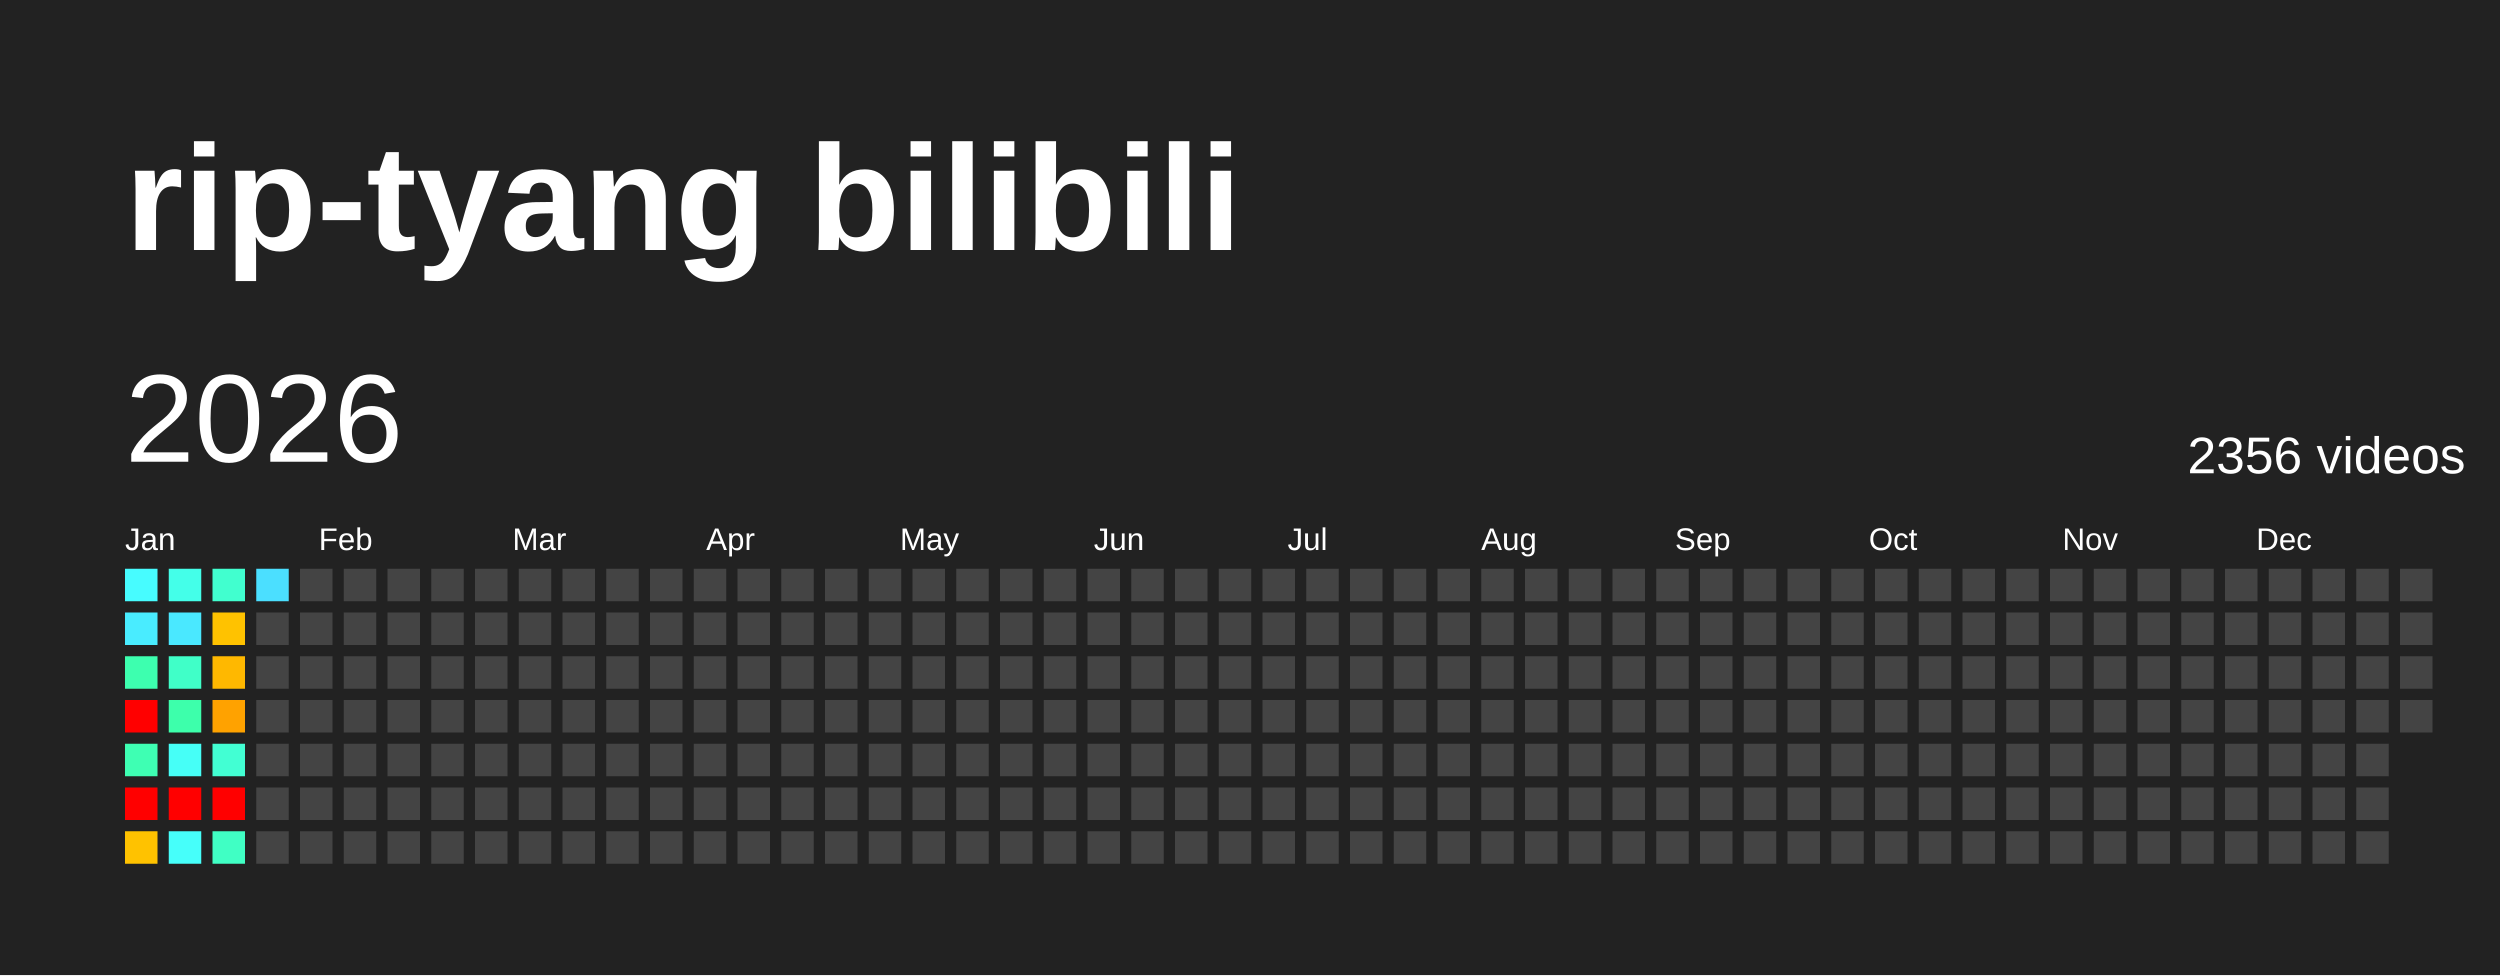
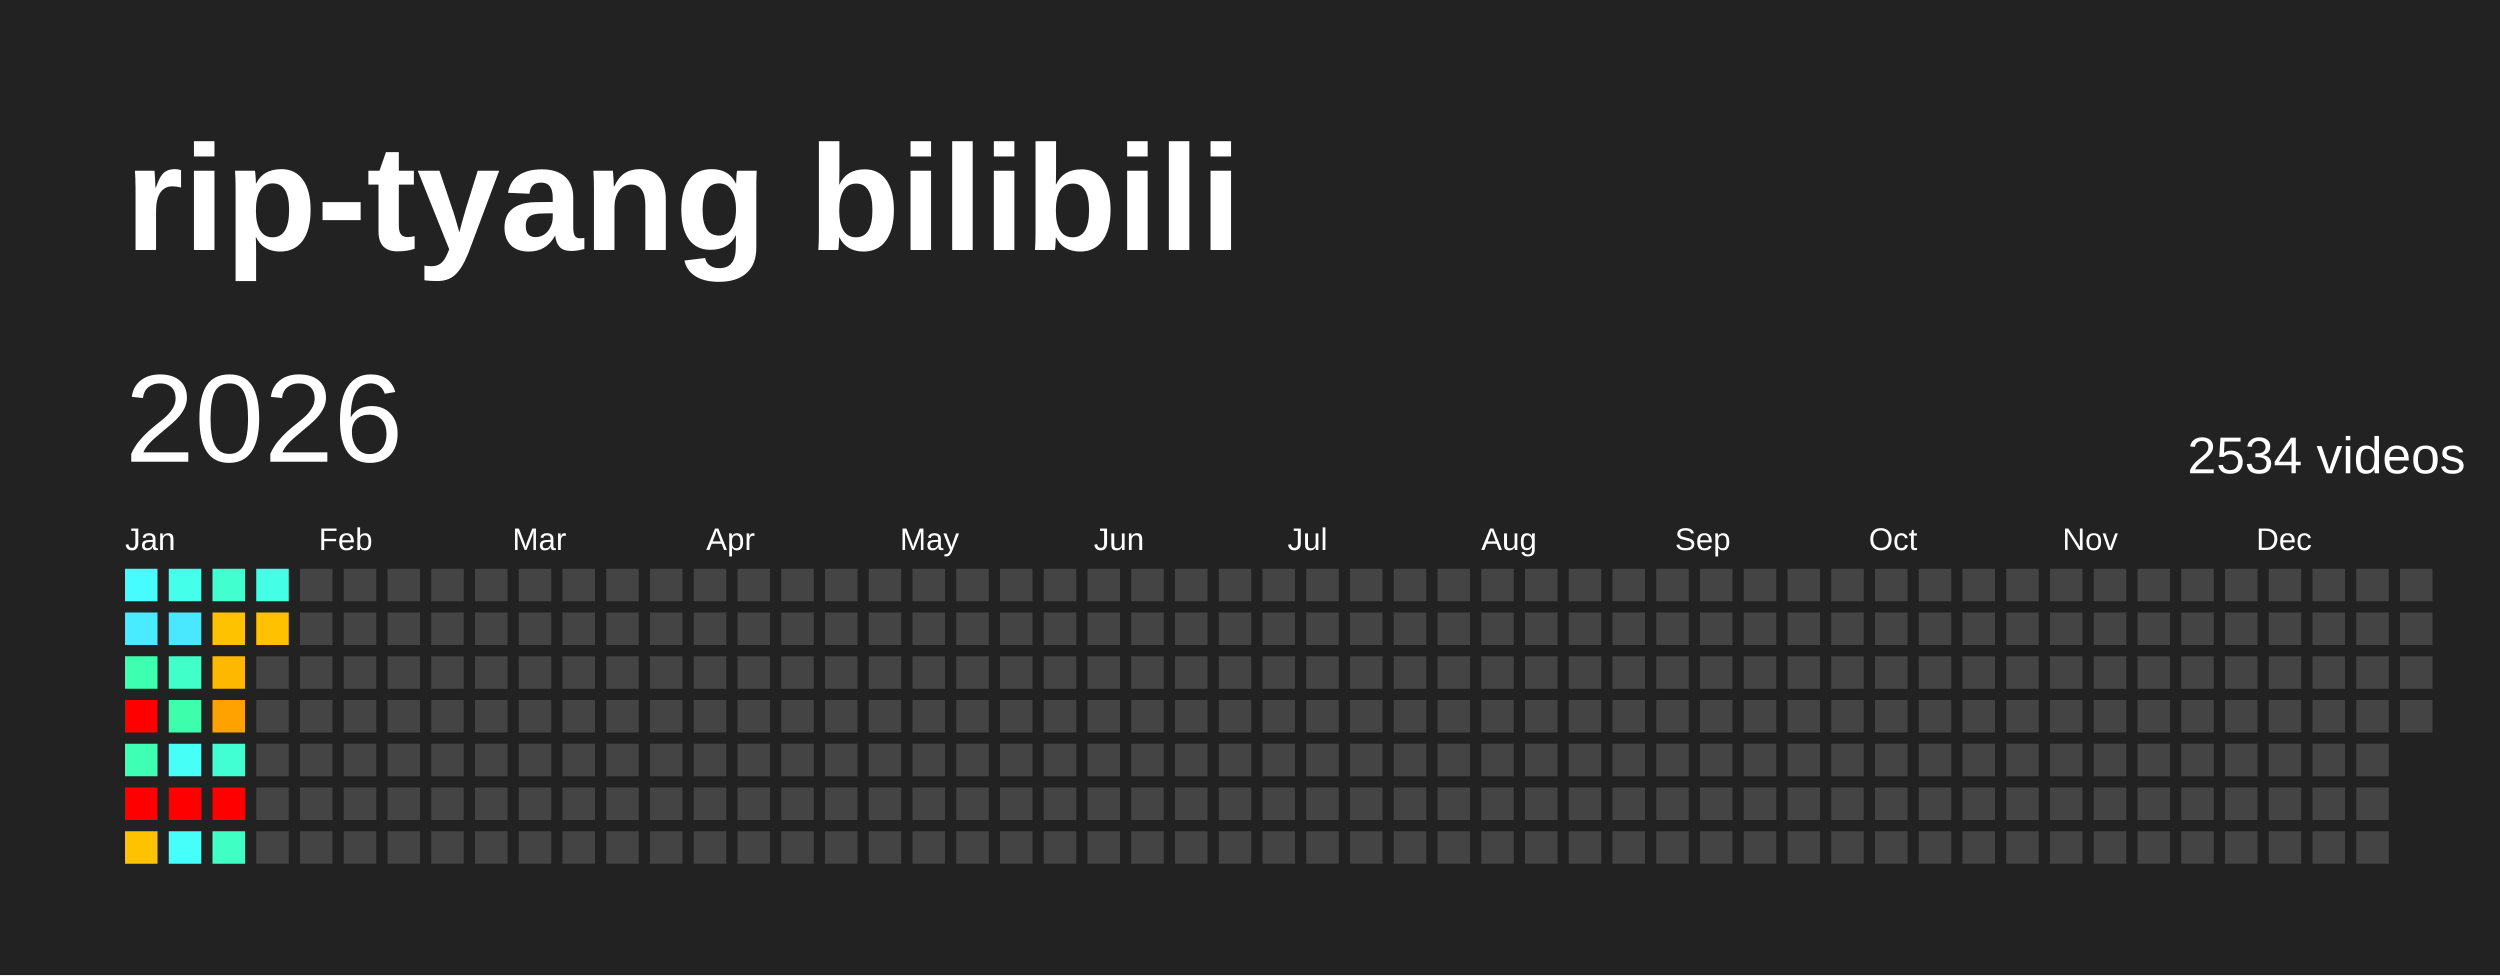
<svg xmlns="http://www.w3.org/2000/svg" baseProfile="full" height="78mm" version="1.1" viewBox="0,0,200,78" width="200mm">
  <defs />
  <rect fill="#222222" height="78" width="200" x="0" y="0" />
  <text fill="#FFFFFF" style="font-size:12px; font-family:Arial; font-weight:bold;" x="10" y="20">rip-tyang bilibili</text>
  <text dominant-baseline="hanging" fill="#FFFFFF" style="font-size:10.0px; font-family:Arial;" x="10" y="30">2026</text>
-   <text dominant-baseline="hanging" fill="#FFFFFF" style="font-size:4.125px; font-family:Arial;" x="175" y="35">2356 videos</text>
+   <text dominant-baseline="hanging" fill="#FFFFFF" style="font-size:4.125px; font-family:Arial;" x="175" y="35">2534 videos</text>
  <text fill="#FFFFFF" style="font-size:2.5px; font-family:Arial" x="10.0" y="44">Jan</text>
  <text fill="#FFFFFF" style="font-size:2.5px; font-family:Arial" x="25.5" y="44">Feb</text>
  <text fill="#FFFFFF" style="font-size:2.5px; font-family:Arial" x="41.0" y="44">Mar</text>
  <text fill="#FFFFFF" style="font-size:2.5px; font-family:Arial" x="56.5" y="44">Apr</text>
  <text fill="#FFFFFF" style="font-size:2.5px; font-family:Arial" x="72.0" y="44">May</text>
  <text fill="#FFFFFF" style="font-size:2.5px; font-family:Arial" x="87.5" y="44">Jun</text>
  <text fill="#FFFFFF" style="font-size:2.5px; font-family:Arial" x="103.0" y="44">Jul</text>
  <text fill="#FFFFFF" style="font-size:2.5px; font-family:Arial" x="118.5" y="44">Aug</text>
  <text fill="#FFFFFF" style="font-size:2.5px; font-family:Arial" x="134.0" y="44">Sep</text>
  <text fill="#FFFFFF" style="font-size:2.5px; font-family:Arial" x="149.5" y="44">Oct</text>
  <text fill="#FFFFFF" style="font-size:2.5px; font-family:Arial" x="165.0" y="44">Nov</text>
  <text fill="#FFFFFF" style="font-size:2.5px; font-family:Arial" x="180.5" y="44">Dec</text>
  <rect fill="#47fcff" height="2.6" width="2.6" x="10.0" y="45.5" />
  <rect fill="#49ecff" height="2.6" width="2.6" x="10.0" y="49.0" />
  <rect fill="#3dffaf" height="2.6" width="2.6" x="10.0" y="52.5" />
  <rect fill="red" height="2.6" width="2.6" x="10.0" y="56.0" />
  <rect fill="#3effb3" height="2.6" width="2.6" x="10.0" y="59.5" />
  <rect fill="red" height="2.6" width="2.6" x="10.0" y="63.0" />
  <rect fill="#ffc200" height="2.6" width="2.6" x="10.0" y="66.5" />
  <rect fill="#44ffe9" height="2.6" width="2.6" x="13.5" y="45.5" />
  <rect fill="#4ae8ff" height="2.6" width="2.6" x="13.5" y="49.0" />
  <rect fill="#40ffc8" height="2.6" width="2.6" x="13.5" y="52.5" />
  <rect fill="#3dffab" height="2.6" width="2.6" x="13.5" y="56.0" />
  <rect fill="#46fff7" height="2.6" width="2.6" x="13.5" y="59.5" />
  <rect fill="red" height="2.6" width="2.6" x="13.5" y="63.0" />
  <rect fill="#46fffa" height="2.6" width="2.6" x="13.5" y="66.5" />
  <rect fill="#41ffcf" height="2.6" width="2.6" x="17.0" y="45.5" />
  <rect fill="#ffc200" height="2.6" width="2.6" x="17.0" y="49.0" />
  <rect fill="#ffb800" height="2.6" width="2.6" x="17.0" y="52.5" />
  <rect fill="#ffa200" height="2.6" width="2.6" x="17.0" y="56.0" />
  <rect fill="#42ffd3" height="2.6" width="2.6" x="17.0" y="59.5" />
  <rect fill="red" height="2.6" width="2.6" x="17.0" y="63.0" />
  <rect fill="#40ffc4" height="2.6" width="2.6" x="17.0" y="66.5" />
-   <rect fill="#4bdfff" height="2.6" width="2.6" x="20.5" y="45.5" />
-   <rect fill="#444444" height="2.6" width="2.6" x="20.5" y="49.0" />
+   <rect fill="#44ffe6" height="2.6" width="2.6" x="20.5" y="45.5" />
+   <rect fill="#ffc100" height="2.6" width="2.6" x="20.5" y="49.0" />
  <rect fill="#444444" height="2.6" width="2.6" x="20.5" y="52.5" />
  <rect fill="#444444" height="2.6" width="2.6" x="20.5" y="56.0" />
  <rect fill="#444444" height="2.6" width="2.6" x="20.5" y="59.5" />
  <rect fill="#444444" height="2.6" width="2.6" x="20.5" y="63.0" />
  <rect fill="#444444" height="2.6" width="2.6" x="20.5" y="66.5" />
  <rect fill="#444444" height="2.6" width="2.6" x="24.0" y="45.5" />
  <rect fill="#444444" height="2.6" width="2.6" x="24.0" y="49.0" />
  <rect fill="#444444" height="2.6" width="2.6" x="24.0" y="52.5" />
  <rect fill="#444444" height="2.6" width="2.6" x="24.0" y="56.0" />
  <rect fill="#444444" height="2.6" width="2.6" x="24.0" y="59.5" />
  <rect fill="#444444" height="2.6" width="2.6" x="24.0" y="63.0" />
  <rect fill="#444444" height="2.6" width="2.6" x="24.0" y="66.5" />
  <rect fill="#444444" height="2.6" width="2.6" x="27.5" y="45.5" />
  <rect fill="#444444" height="2.6" width="2.6" x="27.5" y="49.0" />
  <rect fill="#444444" height="2.6" width="2.6" x="27.5" y="52.5" />
  <rect fill="#444444" height="2.6" width="2.6" x="27.5" y="56.0" />
  <rect fill="#444444" height="2.6" width="2.6" x="27.5" y="59.5" />
  <rect fill="#444444" height="2.6" width="2.6" x="27.5" y="63.0" />
  <rect fill="#444444" height="2.6" width="2.6" x="27.5" y="66.5" />
  <rect fill="#444444" height="2.6" width="2.6" x="31.0" y="45.5" />
  <rect fill="#444444" height="2.6" width="2.6" x="31.0" y="49.0" />
  <rect fill="#444444" height="2.6" width="2.6" x="31.0" y="52.5" />
  <rect fill="#444444" height="2.6" width="2.6" x="31.0" y="56.0" />
  <rect fill="#444444" height="2.6" width="2.6" x="31.0" y="59.5" />
  <rect fill="#444444" height="2.6" width="2.6" x="31.0" y="63.0" />
  <rect fill="#444444" height="2.6" width="2.6" x="31.0" y="66.5" />
  <rect fill="#444444" height="2.6" width="2.6" x="34.5" y="45.5" />
  <rect fill="#444444" height="2.6" width="2.6" x="34.5" y="49.0" />
  <rect fill="#444444" height="2.6" width="2.6" x="34.5" y="52.5" />
  <rect fill="#444444" height="2.6" width="2.6" x="34.5" y="56.0" />
  <rect fill="#444444" height="2.6" width="2.6" x="34.5" y="59.5" />
  <rect fill="#444444" height="2.6" width="2.6" x="34.5" y="63.0" />
  <rect fill="#444444" height="2.6" width="2.6" x="34.5" y="66.5" />
  <rect fill="#444444" height="2.6" width="2.6" x="38.0" y="45.5" />
  <rect fill="#444444" height="2.6" width="2.6" x="38.0" y="49.0" />
  <rect fill="#444444" height="2.6" width="2.6" x="38.0" y="52.5" />
  <rect fill="#444444" height="2.6" width="2.6" x="38.0" y="56.0" />
  <rect fill="#444444" height="2.6" width="2.6" x="38.0" y="59.5" />
  <rect fill="#444444" height="2.6" width="2.6" x="38.0" y="63.0" />
  <rect fill="#444444" height="2.6" width="2.6" x="38.0" y="66.5" />
  <rect fill="#444444" height="2.6" width="2.6" x="41.5" y="45.5" />
  <rect fill="#444444" height="2.6" width="2.6" x="41.5" y="49.0" />
  <rect fill="#444444" height="2.6" width="2.6" x="41.5" y="52.5" />
  <rect fill="#444444" height="2.6" width="2.6" x="41.5" y="56.0" />
  <rect fill="#444444" height="2.6" width="2.6" x="41.5" y="59.5" />
  <rect fill="#444444" height="2.6" width="2.6" x="41.5" y="63.0" />
  <rect fill="#444444" height="2.6" width="2.6" x="41.5" y="66.5" />
  <rect fill="#444444" height="2.6" width="2.6" x="45.0" y="45.5" />
  <rect fill="#444444" height="2.6" width="2.6" x="45.0" y="49.0" />
  <rect fill="#444444" height="2.6" width="2.6" x="45.0" y="52.5" />
  <rect fill="#444444" height="2.6" width="2.6" x="45.0" y="56.0" />
  <rect fill="#444444" height="2.6" width="2.6" x="45.0" y="59.5" />
  <rect fill="#444444" height="2.6" width="2.6" x="45.0" y="63.0" />
  <rect fill="#444444" height="2.6" width="2.6" x="45.0" y="66.5" />
  <rect fill="#444444" height="2.6" width="2.6" x="48.5" y="45.5" />
  <rect fill="#444444" height="2.6" width="2.6" x="48.5" y="49.0" />
  <rect fill="#444444" height="2.6" width="2.6" x="48.5" y="52.5" />
  <rect fill="#444444" height="2.6" width="2.6" x="48.5" y="56.0" />
  <rect fill="#444444" height="2.6" width="2.6" x="48.5" y="59.5" />
  <rect fill="#444444" height="2.6" width="2.6" x="48.5" y="63.0" />
  <rect fill="#444444" height="2.6" width="2.6" x="48.5" y="66.5" />
  <rect fill="#444444" height="2.6" width="2.6" x="52.0" y="45.5" />
  <rect fill="#444444" height="2.6" width="2.6" x="52.0" y="49.0" />
  <rect fill="#444444" height="2.6" width="2.6" x="52.0" y="52.5" />
  <rect fill="#444444" height="2.6" width="2.6" x="52.0" y="56.0" />
  <rect fill="#444444" height="2.6" width="2.6" x="52.0" y="59.5" />
  <rect fill="#444444" height="2.6" width="2.6" x="52.0" y="63.0" />
  <rect fill="#444444" height="2.6" width="2.6" x="52.0" y="66.5" />
  <rect fill="#444444" height="2.6" width="2.6" x="55.5" y="45.5" />
  <rect fill="#444444" height="2.6" width="2.6" x="55.5" y="49.0" />
  <rect fill="#444444" height="2.6" width="2.6" x="55.5" y="52.5" />
  <rect fill="#444444" height="2.6" width="2.6" x="55.5" y="56.0" />
  <rect fill="#444444" height="2.6" width="2.6" x="55.5" y="59.5" />
  <rect fill="#444444" height="2.6" width="2.6" x="55.5" y="63.0" />
  <rect fill="#444444" height="2.6" width="2.6" x="55.5" y="66.5" />
  <rect fill="#444444" height="2.6" width="2.6" x="59.0" y="45.5" />
  <rect fill="#444444" height="2.6" width="2.6" x="59.0" y="49.0" />
  <rect fill="#444444" height="2.6" width="2.6" x="59.0" y="52.5" />
  <rect fill="#444444" height="2.6" width="2.6" x="59.0" y="56.0" />
  <rect fill="#444444" height="2.6" width="2.6" x="59.0" y="59.5" />
  <rect fill="#444444" height="2.6" width="2.6" x="59.0" y="63.0" />
  <rect fill="#444444" height="2.6" width="2.6" x="59.0" y="66.5" />
  <rect fill="#444444" height="2.6" width="2.6" x="62.5" y="45.5" />
  <rect fill="#444444" height="2.6" width="2.6" x="62.5" y="49.0" />
  <rect fill="#444444" height="2.6" width="2.6" x="62.5" y="52.5" />
  <rect fill="#444444" height="2.6" width="2.6" x="62.5" y="56.0" />
  <rect fill="#444444" height="2.6" width="2.6" x="62.5" y="59.5" />
  <rect fill="#444444" height="2.6" width="2.6" x="62.5" y="63.0" />
  <rect fill="#444444" height="2.6" width="2.6" x="62.5" y="66.5" />
  <rect fill="#444444" height="2.6" width="2.6" x="66.0" y="45.5" />
  <rect fill="#444444" height="2.6" width="2.6" x="66.0" y="49.0" />
  <rect fill="#444444" height="2.6" width="2.6" x="66.0" y="52.5" />
  <rect fill="#444444" height="2.6" width="2.6" x="66.0" y="56.0" />
  <rect fill="#444444" height="2.6" width="2.6" x="66.0" y="59.5" />
  <rect fill="#444444" height="2.6" width="2.6" x="66.0" y="63.0" />
  <rect fill="#444444" height="2.6" width="2.6" x="66.0" y="66.5" />
  <rect fill="#444444" height="2.6" width="2.6" x="69.5" y="45.5" />
  <rect fill="#444444" height="2.6" width="2.6" x="69.5" y="49.0" />
  <rect fill="#444444" height="2.6" width="2.6" x="69.5" y="52.5" />
  <rect fill="#444444" height="2.6" width="2.6" x="69.5" y="56.0" />
  <rect fill="#444444" height="2.6" width="2.6" x="69.5" y="59.5" />
  <rect fill="#444444" height="2.6" width="2.6" x="69.5" y="63.0" />
  <rect fill="#444444" height="2.6" width="2.6" x="69.5" y="66.5" />
  <rect fill="#444444" height="2.6" width="2.6" x="73.0" y="45.5" />
  <rect fill="#444444" height="2.6" width="2.6" x="73.0" y="49.0" />
  <rect fill="#444444" height="2.6" width="2.6" x="73.0" y="52.5" />
  <rect fill="#444444" height="2.6" width="2.6" x="73.0" y="56.0" />
  <rect fill="#444444" height="2.6" width="2.6" x="73.0" y="59.5" />
  <rect fill="#444444" height="2.6" width="2.6" x="73.0" y="63.0" />
  <rect fill="#444444" height="2.6" width="2.6" x="73.0" y="66.5" />
  <rect fill="#444444" height="2.6" width="2.6" x="76.5" y="45.5" />
  <rect fill="#444444" height="2.6" width="2.6" x="76.5" y="49.0" />
  <rect fill="#444444" height="2.6" width="2.6" x="76.5" y="52.5" />
  <rect fill="#444444" height="2.6" width="2.6" x="76.5" y="56.0" />
  <rect fill="#444444" height="2.6" width="2.6" x="76.5" y="59.5" />
  <rect fill="#444444" height="2.6" width="2.6" x="76.5" y="63.0" />
  <rect fill="#444444" height="2.6" width="2.6" x="76.5" y="66.5" />
  <rect fill="#444444" height="2.6" width="2.6" x="80.0" y="45.5" />
  <rect fill="#444444" height="2.6" width="2.6" x="80.0" y="49.0" />
  <rect fill="#444444" height="2.6" width="2.6" x="80.0" y="52.5" />
  <rect fill="#444444" height="2.6" width="2.6" x="80.0" y="56.0" />
  <rect fill="#444444" height="2.6" width="2.6" x="80.0" y="59.5" />
  <rect fill="#444444" height="2.6" width="2.6" x="80.0" y="63.0" />
  <rect fill="#444444" height="2.6" width="2.6" x="80.0" y="66.5" />
  <rect fill="#444444" height="2.6" width="2.6" x="83.5" y="45.5" />
  <rect fill="#444444" height="2.6" width="2.6" x="83.5" y="49.0" />
  <rect fill="#444444" height="2.6" width="2.6" x="83.5" y="52.5" />
  <rect fill="#444444" height="2.6" width="2.6" x="83.5" y="56.0" />
  <rect fill="#444444" height="2.6" width="2.6" x="83.5" y="59.5" />
  <rect fill="#444444" height="2.6" width="2.6" x="83.5" y="63.0" />
  <rect fill="#444444" height="2.6" width="2.6" x="83.5" y="66.5" />
  <rect fill="#444444" height="2.6" width="2.6" x="87.0" y="45.5" />
  <rect fill="#444444" height="2.6" width="2.6" x="87.0" y="49.0" />
  <rect fill="#444444" height="2.6" width="2.6" x="87.0" y="52.5" />
  <rect fill="#444444" height="2.6" width="2.6" x="87.0" y="56.0" />
  <rect fill="#444444" height="2.6" width="2.6" x="87.0" y="59.5" />
  <rect fill="#444444" height="2.6" width="2.6" x="87.0" y="63.0" />
  <rect fill="#444444" height="2.6" width="2.6" x="87.0" y="66.5" />
  <rect fill="#444444" height="2.6" width="2.6" x="90.5" y="45.5" />
  <rect fill="#444444" height="2.6" width="2.6" x="90.5" y="49.0" />
  <rect fill="#444444" height="2.6" width="2.6" x="90.5" y="52.5" />
  <rect fill="#444444" height="2.6" width="2.6" x="90.5" y="56.0" />
  <rect fill="#444444" height="2.6" width="2.6" x="90.5" y="59.5" />
  <rect fill="#444444" height="2.6" width="2.6" x="90.5" y="63.0" />
  <rect fill="#444444" height="2.6" width="2.6" x="90.5" y="66.5" />
  <rect fill="#444444" height="2.6" width="2.6" x="94.0" y="45.5" />
  <rect fill="#444444" height="2.6" width="2.6" x="94.0" y="49.0" />
  <rect fill="#444444" height="2.6" width="2.6" x="94.0" y="52.5" />
  <rect fill="#444444" height="2.6" width="2.6" x="94.0" y="56.0" />
  <rect fill="#444444" height="2.6" width="2.6" x="94.0" y="59.5" />
  <rect fill="#444444" height="2.6" width="2.6" x="94.0" y="63.0" />
  <rect fill="#444444" height="2.6" width="2.6" x="94.0" y="66.5" />
  <rect fill="#444444" height="2.6" width="2.6" x="97.5" y="45.5" />
  <rect fill="#444444" height="2.6" width="2.6" x="97.5" y="49.0" />
  <rect fill="#444444" height="2.6" width="2.6" x="97.5" y="52.5" />
  <rect fill="#444444" height="2.6" width="2.6" x="97.5" y="56.0" />
  <rect fill="#444444" height="2.6" width="2.6" x="97.5" y="59.5" />
  <rect fill="#444444" height="2.6" width="2.6" x="97.5" y="63.0" />
  <rect fill="#444444" height="2.6" width="2.6" x="97.5" y="66.5" />
  <rect fill="#444444" height="2.6" width="2.6" x="101.0" y="45.5" />
  <rect fill="#444444" height="2.6" width="2.6" x="101.0" y="49.0" />
  <rect fill="#444444" height="2.6" width="2.6" x="101.0" y="52.5" />
  <rect fill="#444444" height="2.6" width="2.6" x="101.0" y="56.0" />
  <rect fill="#444444" height="2.6" width="2.6" x="101.0" y="59.5" />
  <rect fill="#444444" height="2.6" width="2.6" x="101.0" y="63.0" />
  <rect fill="#444444" height="2.6" width="2.6" x="101.0" y="66.5" />
  <rect fill="#444444" height="2.6" width="2.6" x="104.5" y="45.5" />
  <rect fill="#444444" height="2.6" width="2.6" x="104.5" y="49.0" />
  <rect fill="#444444" height="2.6" width="2.6" x="104.5" y="52.5" />
  <rect fill="#444444" height="2.6" width="2.6" x="104.5" y="56.0" />
  <rect fill="#444444" height="2.6" width="2.6" x="104.5" y="59.5" />
  <rect fill="#444444" height="2.6" width="2.6" x="104.5" y="63.0" />
  <rect fill="#444444" height="2.6" width="2.6" x="104.5" y="66.5" />
  <rect fill="#444444" height="2.6" width="2.6" x="108.0" y="45.5" />
  <rect fill="#444444" height="2.6" width="2.6" x="108.0" y="49.0" />
  <rect fill="#444444" height="2.6" width="2.6" x="108.0" y="52.5" />
  <rect fill="#444444" height="2.6" width="2.6" x="108.0" y="56.0" />
  <rect fill="#444444" height="2.6" width="2.6" x="108.0" y="59.5" />
  <rect fill="#444444" height="2.6" width="2.6" x="108.0" y="63.0" />
  <rect fill="#444444" height="2.6" width="2.6" x="108.0" y="66.5" />
  <rect fill="#444444" height="2.6" width="2.6" x="111.5" y="45.5" />
  <rect fill="#444444" height="2.6" width="2.6" x="111.5" y="49.0" />
  <rect fill="#444444" height="2.6" width="2.6" x="111.5" y="52.5" />
  <rect fill="#444444" height="2.6" width="2.6" x="111.5" y="56.0" />
  <rect fill="#444444" height="2.6" width="2.6" x="111.5" y="59.5" />
  <rect fill="#444444" height="2.6" width="2.6" x="111.5" y="63.0" />
  <rect fill="#444444" height="2.6" width="2.6" x="111.5" y="66.5" />
  <rect fill="#444444" height="2.6" width="2.6" x="115.0" y="45.5" />
  <rect fill="#444444" height="2.6" width="2.6" x="115.0" y="49.0" />
  <rect fill="#444444" height="2.6" width="2.6" x="115.0" y="52.5" />
  <rect fill="#444444" height="2.6" width="2.6" x="115.0" y="56.0" />
  <rect fill="#444444" height="2.6" width="2.6" x="115.0" y="59.5" />
  <rect fill="#444444" height="2.6" width="2.6" x="115.0" y="63.0" />
  <rect fill="#444444" height="2.6" width="2.6" x="115.0" y="66.5" />
  <rect fill="#444444" height="2.6" width="2.6" x="118.5" y="45.5" />
  <rect fill="#444444" height="2.6" width="2.6" x="118.5" y="49.0" />
  <rect fill="#444444" height="2.6" width="2.6" x="118.5" y="52.5" />
  <rect fill="#444444" height="2.6" width="2.6" x="118.5" y="56.0" />
  <rect fill="#444444" height="2.6" width="2.6" x="118.5" y="59.5" />
  <rect fill="#444444" height="2.6" width="2.6" x="118.5" y="63.0" />
  <rect fill="#444444" height="2.6" width="2.6" x="118.5" y="66.5" />
  <rect fill="#444444" height="2.6" width="2.6" x="122.0" y="45.5" />
  <rect fill="#444444" height="2.6" width="2.6" x="122.0" y="49.0" />
  <rect fill="#444444" height="2.6" width="2.6" x="122.0" y="52.5" />
  <rect fill="#444444" height="2.6" width="2.6" x="122.0" y="56.0" />
  <rect fill="#444444" height="2.6" width="2.6" x="122.0" y="59.5" />
  <rect fill="#444444" height="2.6" width="2.6" x="122.0" y="63.0" />
  <rect fill="#444444" height="2.6" width="2.6" x="122.0" y="66.5" />
  <rect fill="#444444" height="2.6" width="2.6" x="125.5" y="45.5" />
  <rect fill="#444444" height="2.6" width="2.6" x="125.5" y="49.0" />
  <rect fill="#444444" height="2.6" width="2.6" x="125.5" y="52.5" />
  <rect fill="#444444" height="2.6" width="2.6" x="125.5" y="56.0" />
  <rect fill="#444444" height="2.6" width="2.6" x="125.5" y="59.5" />
  <rect fill="#444444" height="2.6" width="2.6" x="125.5" y="63.0" />
  <rect fill="#444444" height="2.6" width="2.6" x="125.5" y="66.5" />
  <rect fill="#444444" height="2.6" width="2.6" x="129.0" y="45.5" />
  <rect fill="#444444" height="2.6" width="2.6" x="129.0" y="49.0" />
  <rect fill="#444444" height="2.6" width="2.6" x="129.0" y="52.5" />
  <rect fill="#444444" height="2.6" width="2.6" x="129.0" y="56.0" />
  <rect fill="#444444" height="2.6" width="2.6" x="129.0" y="59.5" />
  <rect fill="#444444" height="2.6" width="2.6" x="129.0" y="63.0" />
  <rect fill="#444444" height="2.6" width="2.6" x="129.0" y="66.5" />
  <rect fill="#444444" height="2.6" width="2.6" x="132.5" y="45.5" />
  <rect fill="#444444" height="2.6" width="2.6" x="132.5" y="49.0" />
  <rect fill="#444444" height="2.6" width="2.6" x="132.5" y="52.5" />
  <rect fill="#444444" height="2.6" width="2.6" x="132.5" y="56.0" />
  <rect fill="#444444" height="2.6" width="2.6" x="132.5" y="59.5" />
  <rect fill="#444444" height="2.6" width="2.6" x="132.5" y="63.0" />
  <rect fill="#444444" height="2.6" width="2.6" x="132.5" y="66.5" />
  <rect fill="#444444" height="2.6" width="2.6" x="136.0" y="45.5" />
  <rect fill="#444444" height="2.6" width="2.6" x="136.0" y="49.0" />
  <rect fill="#444444" height="2.6" width="2.6" x="136.0" y="52.5" />
  <rect fill="#444444" height="2.6" width="2.6" x="136.0" y="56.0" />
  <rect fill="#444444" height="2.6" width="2.6" x="136.0" y="59.5" />
  <rect fill="#444444" height="2.6" width="2.6" x="136.0" y="63.0" />
  <rect fill="#444444" height="2.6" width="2.6" x="136.0" y="66.5" />
  <rect fill="#444444" height="2.6" width="2.6" x="139.5" y="45.5" />
  <rect fill="#444444" height="2.6" width="2.6" x="139.5" y="49.0" />
  <rect fill="#444444" height="2.6" width="2.6" x="139.5" y="52.5" />
  <rect fill="#444444" height="2.6" width="2.6" x="139.5" y="56.0" />
  <rect fill="#444444" height="2.6" width="2.6" x="139.5" y="59.5" />
  <rect fill="#444444" height="2.6" width="2.6" x="139.5" y="63.0" />
  <rect fill="#444444" height="2.6" width="2.6" x="139.5" y="66.5" />
  <rect fill="#444444" height="2.6" width="2.6" x="143.0" y="45.5" />
  <rect fill="#444444" height="2.6" width="2.6" x="143.0" y="49.0" />
  <rect fill="#444444" height="2.6" width="2.6" x="143.0" y="52.5" />
  <rect fill="#444444" height="2.6" width="2.6" x="143.0" y="56.0" />
  <rect fill="#444444" height="2.6" width="2.6" x="143.0" y="59.5" />
  <rect fill="#444444" height="2.6" width="2.6" x="143.0" y="63.0" />
  <rect fill="#444444" height="2.6" width="2.6" x="143.0" y="66.5" />
  <rect fill="#444444" height="2.6" width="2.6" x="146.5" y="45.5" />
  <rect fill="#444444" height="2.6" width="2.6" x="146.5" y="49.0" />
  <rect fill="#444444" height="2.6" width="2.6" x="146.5" y="52.5" />
  <rect fill="#444444" height="2.6" width="2.6" x="146.5" y="56.0" />
  <rect fill="#444444" height="2.6" width="2.6" x="146.5" y="59.5" />
  <rect fill="#444444" height="2.6" width="2.6" x="146.5" y="63.0" />
  <rect fill="#444444" height="2.6" width="2.6" x="146.5" y="66.5" />
  <rect fill="#444444" height="2.6" width="2.6" x="150.0" y="45.5" />
  <rect fill="#444444" height="2.6" width="2.6" x="150.0" y="49.0" />
  <rect fill="#444444" height="2.6" width="2.6" x="150.0" y="52.5" />
  <rect fill="#444444" height="2.6" width="2.6" x="150.0" y="56.0" />
  <rect fill="#444444" height="2.6" width="2.6" x="150.0" y="59.5" />
  <rect fill="#444444" height="2.6" width="2.6" x="150.0" y="63.0" />
  <rect fill="#444444" height="2.6" width="2.6" x="150.0" y="66.5" />
  <rect fill="#444444" height="2.6" width="2.6" x="153.5" y="45.5" />
  <rect fill="#444444" height="2.6" width="2.6" x="153.5" y="49.0" />
  <rect fill="#444444" height="2.6" width="2.6" x="153.5" y="52.5" />
  <rect fill="#444444" height="2.6" width="2.6" x="153.5" y="56.0" />
  <rect fill="#444444" height="2.6" width="2.6" x="153.5" y="59.5" />
  <rect fill="#444444" height="2.6" width="2.6" x="153.5" y="63.0" />
  <rect fill="#444444" height="2.6" width="2.6" x="153.5" y="66.5" />
  <rect fill="#444444" height="2.6" width="2.6" x="157.0" y="45.5" />
  <rect fill="#444444" height="2.6" width="2.6" x="157.0" y="49.0" />
  <rect fill="#444444" height="2.6" width="2.6" x="157.0" y="52.5" />
  <rect fill="#444444" height="2.6" width="2.6" x="157.0" y="56.0" />
  <rect fill="#444444" height="2.6" width="2.6" x="157.0" y="59.5" />
  <rect fill="#444444" height="2.6" width="2.6" x="157.0" y="63.0" />
  <rect fill="#444444" height="2.6" width="2.6" x="157.0" y="66.5" />
  <rect fill="#444444" height="2.6" width="2.6" x="160.5" y="45.5" />
  <rect fill="#444444" height="2.6" width="2.6" x="160.5" y="49.0" />
  <rect fill="#444444" height="2.6" width="2.6" x="160.5" y="52.5" />
  <rect fill="#444444" height="2.6" width="2.6" x="160.5" y="56.0" />
  <rect fill="#444444" height="2.6" width="2.6" x="160.5" y="59.5" />
  <rect fill="#444444" height="2.6" width="2.6" x="160.5" y="63.0" />
  <rect fill="#444444" height="2.6" width="2.6" x="160.5" y="66.5" />
  <rect fill="#444444" height="2.6" width="2.6" x="164.0" y="45.5" />
  <rect fill="#444444" height="2.6" width="2.6" x="164.0" y="49.0" />
  <rect fill="#444444" height="2.6" width="2.6" x="164.0" y="52.5" />
  <rect fill="#444444" height="2.6" width="2.6" x="164.0" y="56.0" />
  <rect fill="#444444" height="2.6" width="2.6" x="164.0" y="59.5" />
  <rect fill="#444444" height="2.6" width="2.6" x="164.0" y="63.0" />
  <rect fill="#444444" height="2.6" width="2.6" x="164.0" y="66.5" />
  <rect fill="#444444" height="2.6" width="2.6" x="167.5" y="45.5" />
  <rect fill="#444444" height="2.6" width="2.6" x="167.5" y="49.0" />
  <rect fill="#444444" height="2.6" width="2.6" x="167.5" y="52.5" />
  <rect fill="#444444" height="2.6" width="2.6" x="167.5" y="56.0" />
  <rect fill="#444444" height="2.6" width="2.6" x="167.5" y="59.5" />
  <rect fill="#444444" height="2.6" width="2.6" x="167.5" y="63.0" />
  <rect fill="#444444" height="2.6" width="2.6" x="167.5" y="66.5" />
  <rect fill="#444444" height="2.6" width="2.6" x="171.0" y="45.5" />
  <rect fill="#444444" height="2.6" width="2.6" x="171.0" y="49.0" />
  <rect fill="#444444" height="2.6" width="2.6" x="171.0" y="52.5" />
  <rect fill="#444444" height="2.6" width="2.6" x="171.0" y="56.0" />
  <rect fill="#444444" height="2.6" width="2.6" x="171.0" y="59.5" />
  <rect fill="#444444" height="2.6" width="2.6" x="171.0" y="63.0" />
  <rect fill="#444444" height="2.6" width="2.6" x="171.0" y="66.5" />
  <rect fill="#444444" height="2.6" width="2.6" x="174.5" y="45.5" />
  <rect fill="#444444" height="2.6" width="2.6" x="174.5" y="49.0" />
  <rect fill="#444444" height="2.6" width="2.6" x="174.5" y="52.5" />
  <rect fill="#444444" height="2.6" width="2.6" x="174.5" y="56.0" />
  <rect fill="#444444" height="2.6" width="2.6" x="174.5" y="59.5" />
  <rect fill="#444444" height="2.6" width="2.6" x="174.5" y="63.0" />
  <rect fill="#444444" height="2.6" width="2.6" x="174.5" y="66.5" />
  <rect fill="#444444" height="2.6" width="2.6" x="178.0" y="45.5" />
  <rect fill="#444444" height="2.6" width="2.6" x="178.0" y="49.0" />
  <rect fill="#444444" height="2.6" width="2.6" x="178.0" y="52.5" />
  <rect fill="#444444" height="2.6" width="2.6" x="178.0" y="56.0" />
  <rect fill="#444444" height="2.6" width="2.6" x="178.0" y="59.5" />
  <rect fill="#444444" height="2.6" width="2.6" x="178.0" y="63.0" />
  <rect fill="#444444" height="2.6" width="2.6" x="178.0" y="66.5" />
  <rect fill="#444444" height="2.6" width="2.6" x="181.5" y="45.5" />
  <rect fill="#444444" height="2.6" width="2.6" x="181.5" y="49.0" />
  <rect fill="#444444" height="2.6" width="2.6" x="181.5" y="52.5" />
  <rect fill="#444444" height="2.6" width="2.6" x="181.5" y="56.0" />
  <rect fill="#444444" height="2.6" width="2.6" x="181.5" y="59.5" />
  <rect fill="#444444" height="2.6" width="2.6" x="181.5" y="63.0" />
  <rect fill="#444444" height="2.6" width="2.6" x="181.5" y="66.5" />
  <rect fill="#444444" height="2.6" width="2.6" x="185.0" y="45.5" />
  <rect fill="#444444" height="2.6" width="2.6" x="185.0" y="49.0" />
  <rect fill="#444444" height="2.6" width="2.6" x="185.0" y="52.5" />
  <rect fill="#444444" height="2.6" width="2.6" x="185.0" y="56.0" />
  <rect fill="#444444" height="2.6" width="2.6" x="185.0" y="59.5" />
  <rect fill="#444444" height="2.6" width="2.6" x="185.0" y="63.0" />
  <rect fill="#444444" height="2.6" width="2.6" x="185.0" y="66.5" />
  <rect fill="#444444" height="2.6" width="2.6" x="188.5" y="45.5" />
  <rect fill="#444444" height="2.6" width="2.6" x="188.5" y="49.0" />
  <rect fill="#444444" height="2.6" width="2.6" x="188.5" y="52.5" />
  <rect fill="#444444" height="2.6" width="2.6" x="188.5" y="56.0" />
  <rect fill="#444444" height="2.6" width="2.6" x="188.5" y="59.5" />
  <rect fill="#444444" height="2.6" width="2.6" x="188.5" y="63.0" />
  <rect fill="#444444" height="2.6" width="2.6" x="188.5" y="66.5" />
  <rect fill="#444444" height="2.6" width="2.6" x="192.0" y="45.5" />
  <rect fill="#444444" height="2.6" width="2.6" x="192.0" y="49.0" />
  <rect fill="#444444" height="2.6" width="2.6" x="192.0" y="52.5" />
  <rect fill="#444444" height="2.6" width="2.6" x="192.0" y="56.0" />
</svg>
